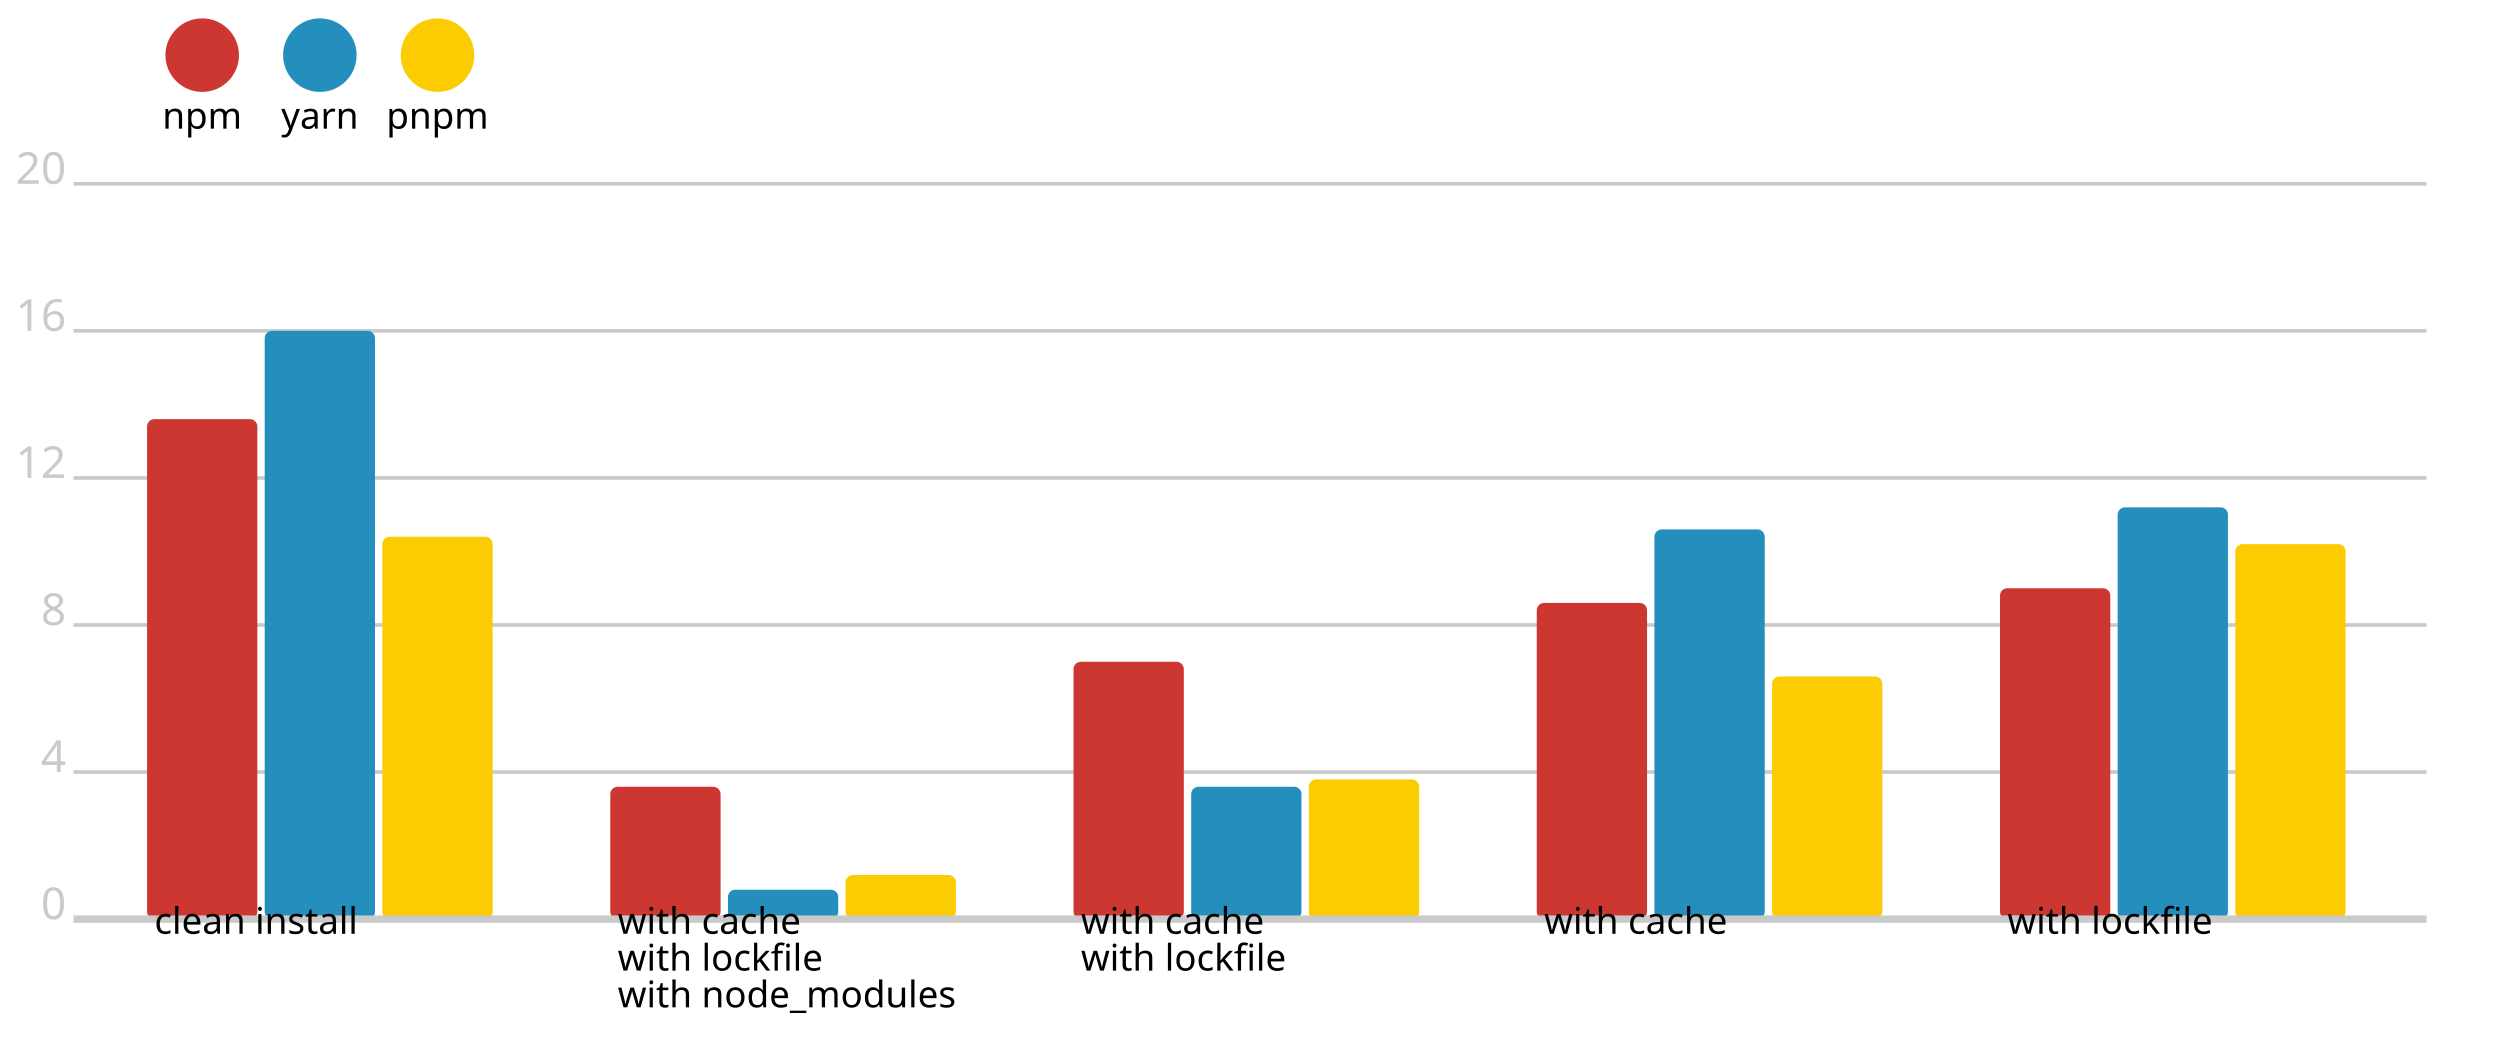
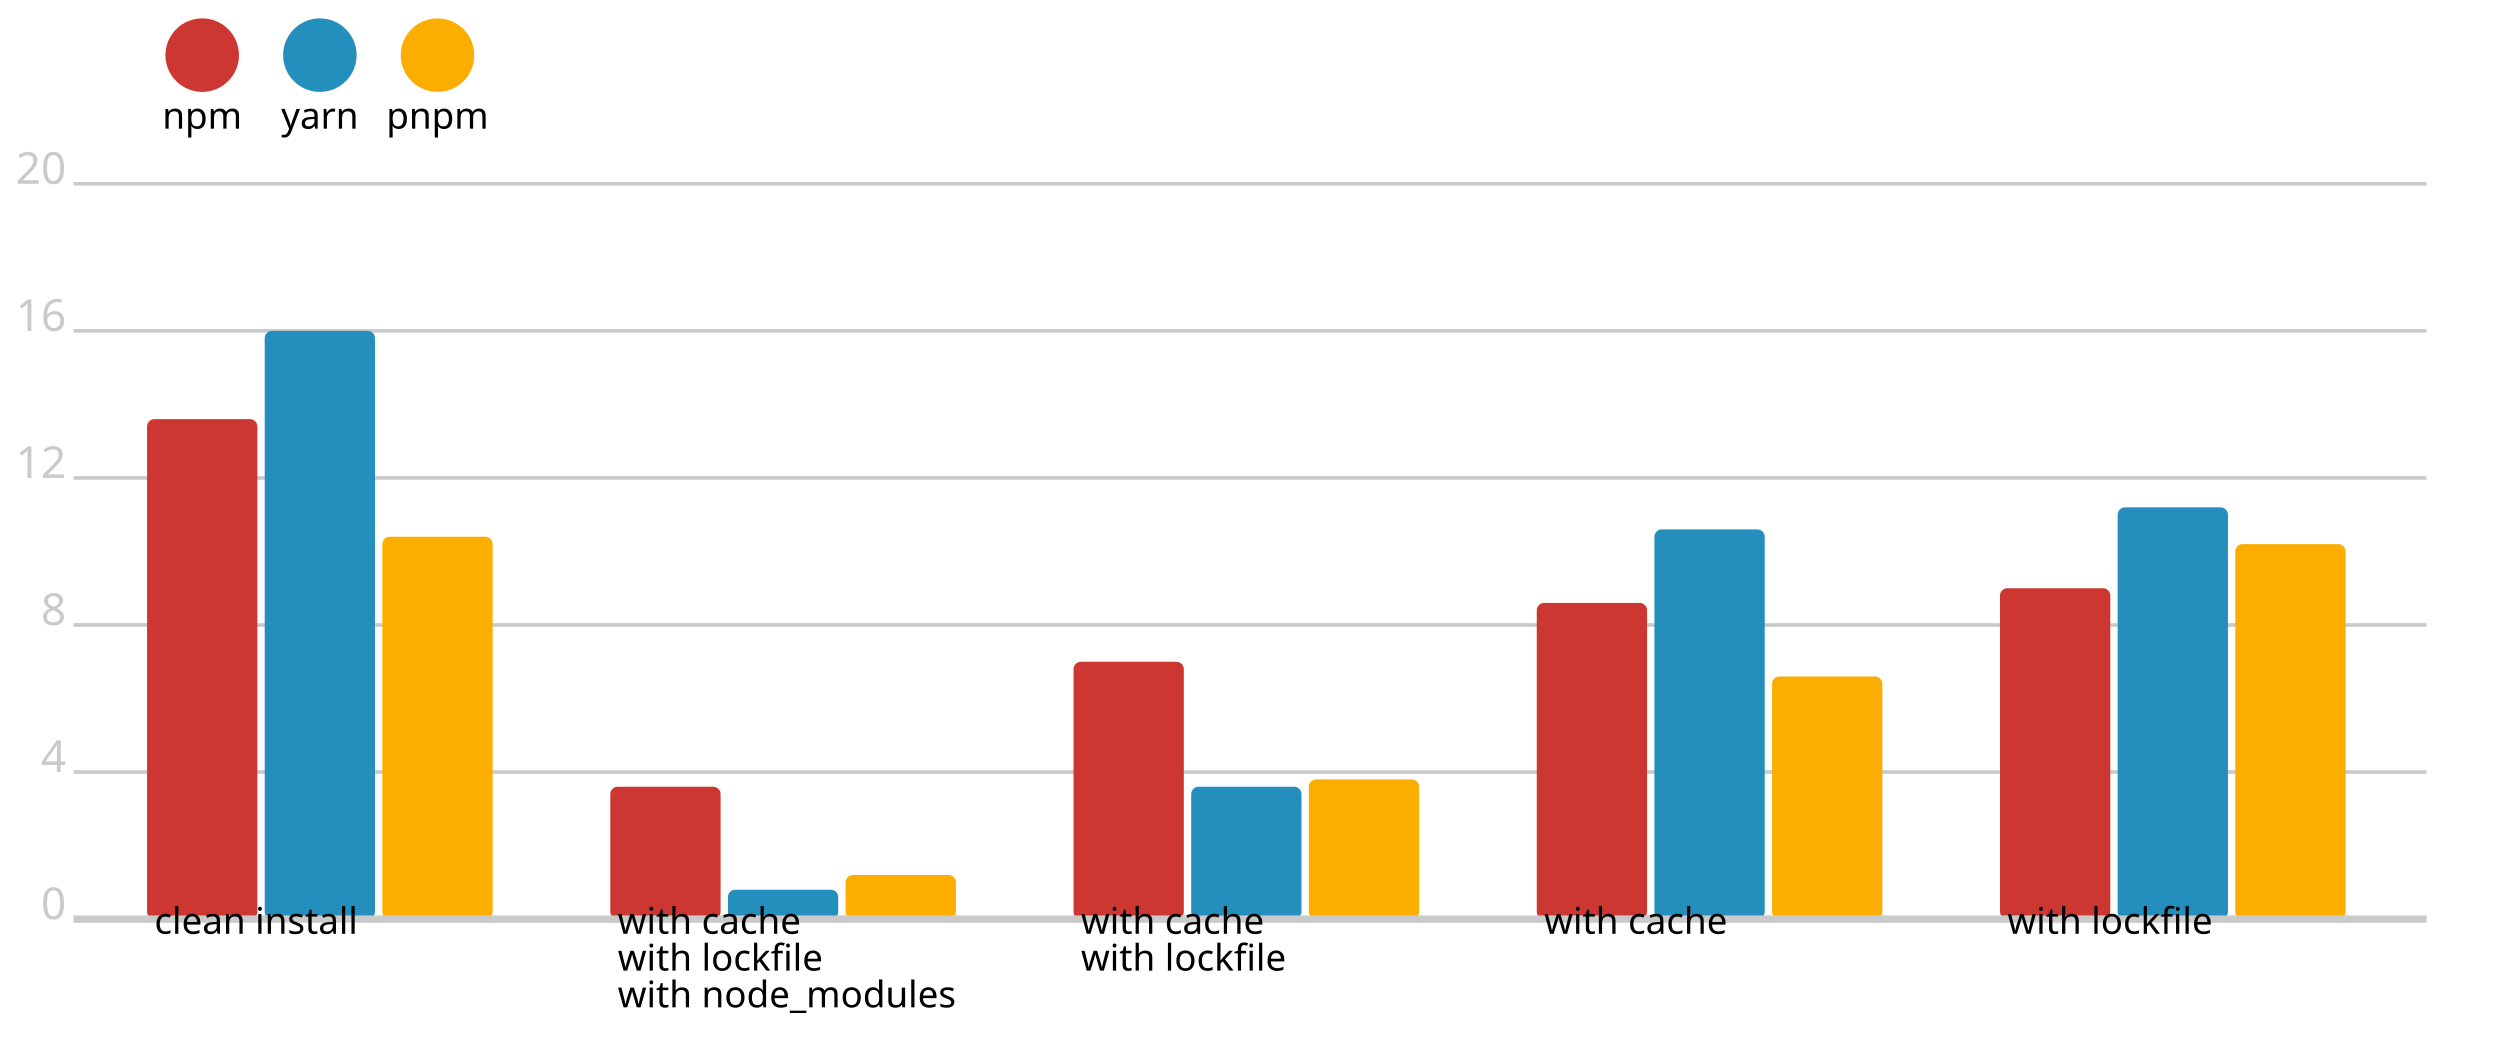
<svg xmlns="http://www.w3.org/2000/svg" version="1.1" viewBox="0 0 340 143">
  <circle cx="27.5" cy="7.5" r="5" fill="#cd3731" />
  <text x="27.5" y="17.5" font-size="5" font-family="system-ui" alignment-baseline="middle" text-anchor="middle">npm</text>
  <circle cx="43.5" cy="7.5" r="5" fill="#248ebd" />
  <text x="43.5" y="17.5" font-size="5" font-family="system-ui" alignment-baseline="middle" text-anchor="middle">yarn</text>
-   <circle cx="59.5" cy="7.5" r="5" fill="#fccc02" />
+   <circle cx="59.5" cy="7.5" r="5" fill="#fbae00" />
  <text x="59.5" y="17.5" font-size="5" font-family="system-ui" alignment-baseline="middle" text-anchor="middle">pnpm</text>
  <line x1="10" y1="25" x2="330" y2="25" stroke-width="0.5" stroke="#cacaca" />
  <text x="9" y="25" fill="#cacaca" font-size="6" font-family="system-ui" alignment-baseline="middle" text-anchor="end">20</text>
  <line x1="10" y1="45" x2="330" y2="45" stroke-width="0.5" stroke="#cacaca" />
  <text x="9" y="45" fill="#cacaca" font-size="6" font-family="system-ui" alignment-baseline="middle" text-anchor="end">16</text>
  <line x1="10" y1="65" x2="330" y2="65" stroke-width="0.5" stroke="#cacaca" />
  <text x="9" y="65" fill="#cacaca" font-size="6" font-family="system-ui" alignment-baseline="middle" text-anchor="end">12</text>
  <line x1="10" y1="85" x2="330" y2="85" stroke-width="0.5" stroke="#cacaca" />
  <text x="9" y="85" fill="#cacaca" font-size="6" font-family="system-ui" alignment-baseline="middle" text-anchor="end">8</text>
  <line x1="10" y1="105" x2="330" y2="105" stroke-width="0.5" stroke="#cacaca" />
  <text x="9" y="105" fill="#cacaca" font-size="6" font-family="system-ui" alignment-baseline="middle" text-anchor="end">4</text>
  <text x="9" y="125" fill="#cacaca" font-size="6" font-family="system-ui" alignment-baseline="middle" text-anchor="end">0</text>
  <rect x="20" y="57" width="15" height="68" fill="#cd3731" rx="1" ry="1" />
  <rect x="36" y="45" width="15" height="80" fill="#248ebd" rx="1" ry="1" />
-   <rect x="52" y="73" width="15" height="52" fill="#fccc02" rx="1" ry="1" />
+   <rect x="52" y="73" width="15" height="52" fill="#fbae00" rx="1" ry="1" />
  <rect x="83" y="107" width="15" height="18" fill="#cd3731" rx="1" ry="1" />
  <rect x="99" y="121" width="15" height="4" fill="#248ebd" rx="1" ry="1" />
-   <rect x="115" y="119" width="15" height="6" fill="#fccc02" rx="1" ry="1" />
+   <rect x="115" y="119" width="15" height="6" fill="#fbae00" rx="1" ry="1" />
  <rect x="146" y="90" width="15" height="35" fill="#cd3731" rx="1" ry="1" />
  <rect x="162" y="107" width="15" height="18" fill="#248ebd" rx="1" ry="1" />
-   <rect x="178" y="106" width="15" height="19" fill="#fccc02" rx="1" ry="1" />
+   <rect x="178" y="106" width="15" height="19" fill="#fbae00" rx="1" ry="1" />
  <rect x="209" y="82" width="15" height="43" fill="#cd3731" rx="1" ry="1" />
  <rect x="225" y="72" width="15" height="53" fill="#248ebd" rx="1" ry="1" />
-   <rect x="241" y="92" width="15" height="33" fill="#fccc02" rx="1" ry="1" />
+   <rect x="241" y="92" width="15" height="33" fill="#fbae00" rx="1" ry="1" />
  <rect x="272" y="80" width="15" height="45" fill="#cd3731" rx="1" ry="1" />
  <rect x="288" y="69" width="15" height="56" fill="#248ebd" rx="1" ry="1" />
-   <rect x="304" y="74" width="15" height="51" fill="#fccc02" rx="1" ry="1" />
+   <rect x="304" y="74" width="15" height="51" fill="#fbae00" rx="1" ry="1" />
  <line x1="10" y1="125" x2="330" y2="125" stroke-width="1" stroke="#cacaca" />
  <text x="21" y="127" font-size="5" font-family="system-ui" alignment-baseline="hanging" text-anchor="start">clean install</text>
  <text x="84" y="127" font-size="5" font-family="system-ui" alignment-baseline="hanging" text-anchor="start">with cache</text>
  <text x="84" y="132" font-size="5" font-family="system-ui" alignment-baseline="hanging" text-anchor="start">with lockfile</text>
  <text x="84" y="137" font-size="5" font-family="system-ui" alignment-baseline="hanging" text-anchor="start">with node_modules</text>
  <text x="147" y="127" font-size="5" font-family="system-ui" alignment-baseline="hanging" text-anchor="start">with cache</text>
  <text x="147" y="132" font-size="5" font-family="system-ui" alignment-baseline="hanging" text-anchor="start">with lockfile</text>
  <text x="210" y="127" font-size="5" font-family="system-ui" alignment-baseline="hanging" text-anchor="start">with cache</text>
  <text x="273" y="127" font-size="5" font-family="system-ui" alignment-baseline="hanging" text-anchor="start">with lockfile</text>
</svg>
